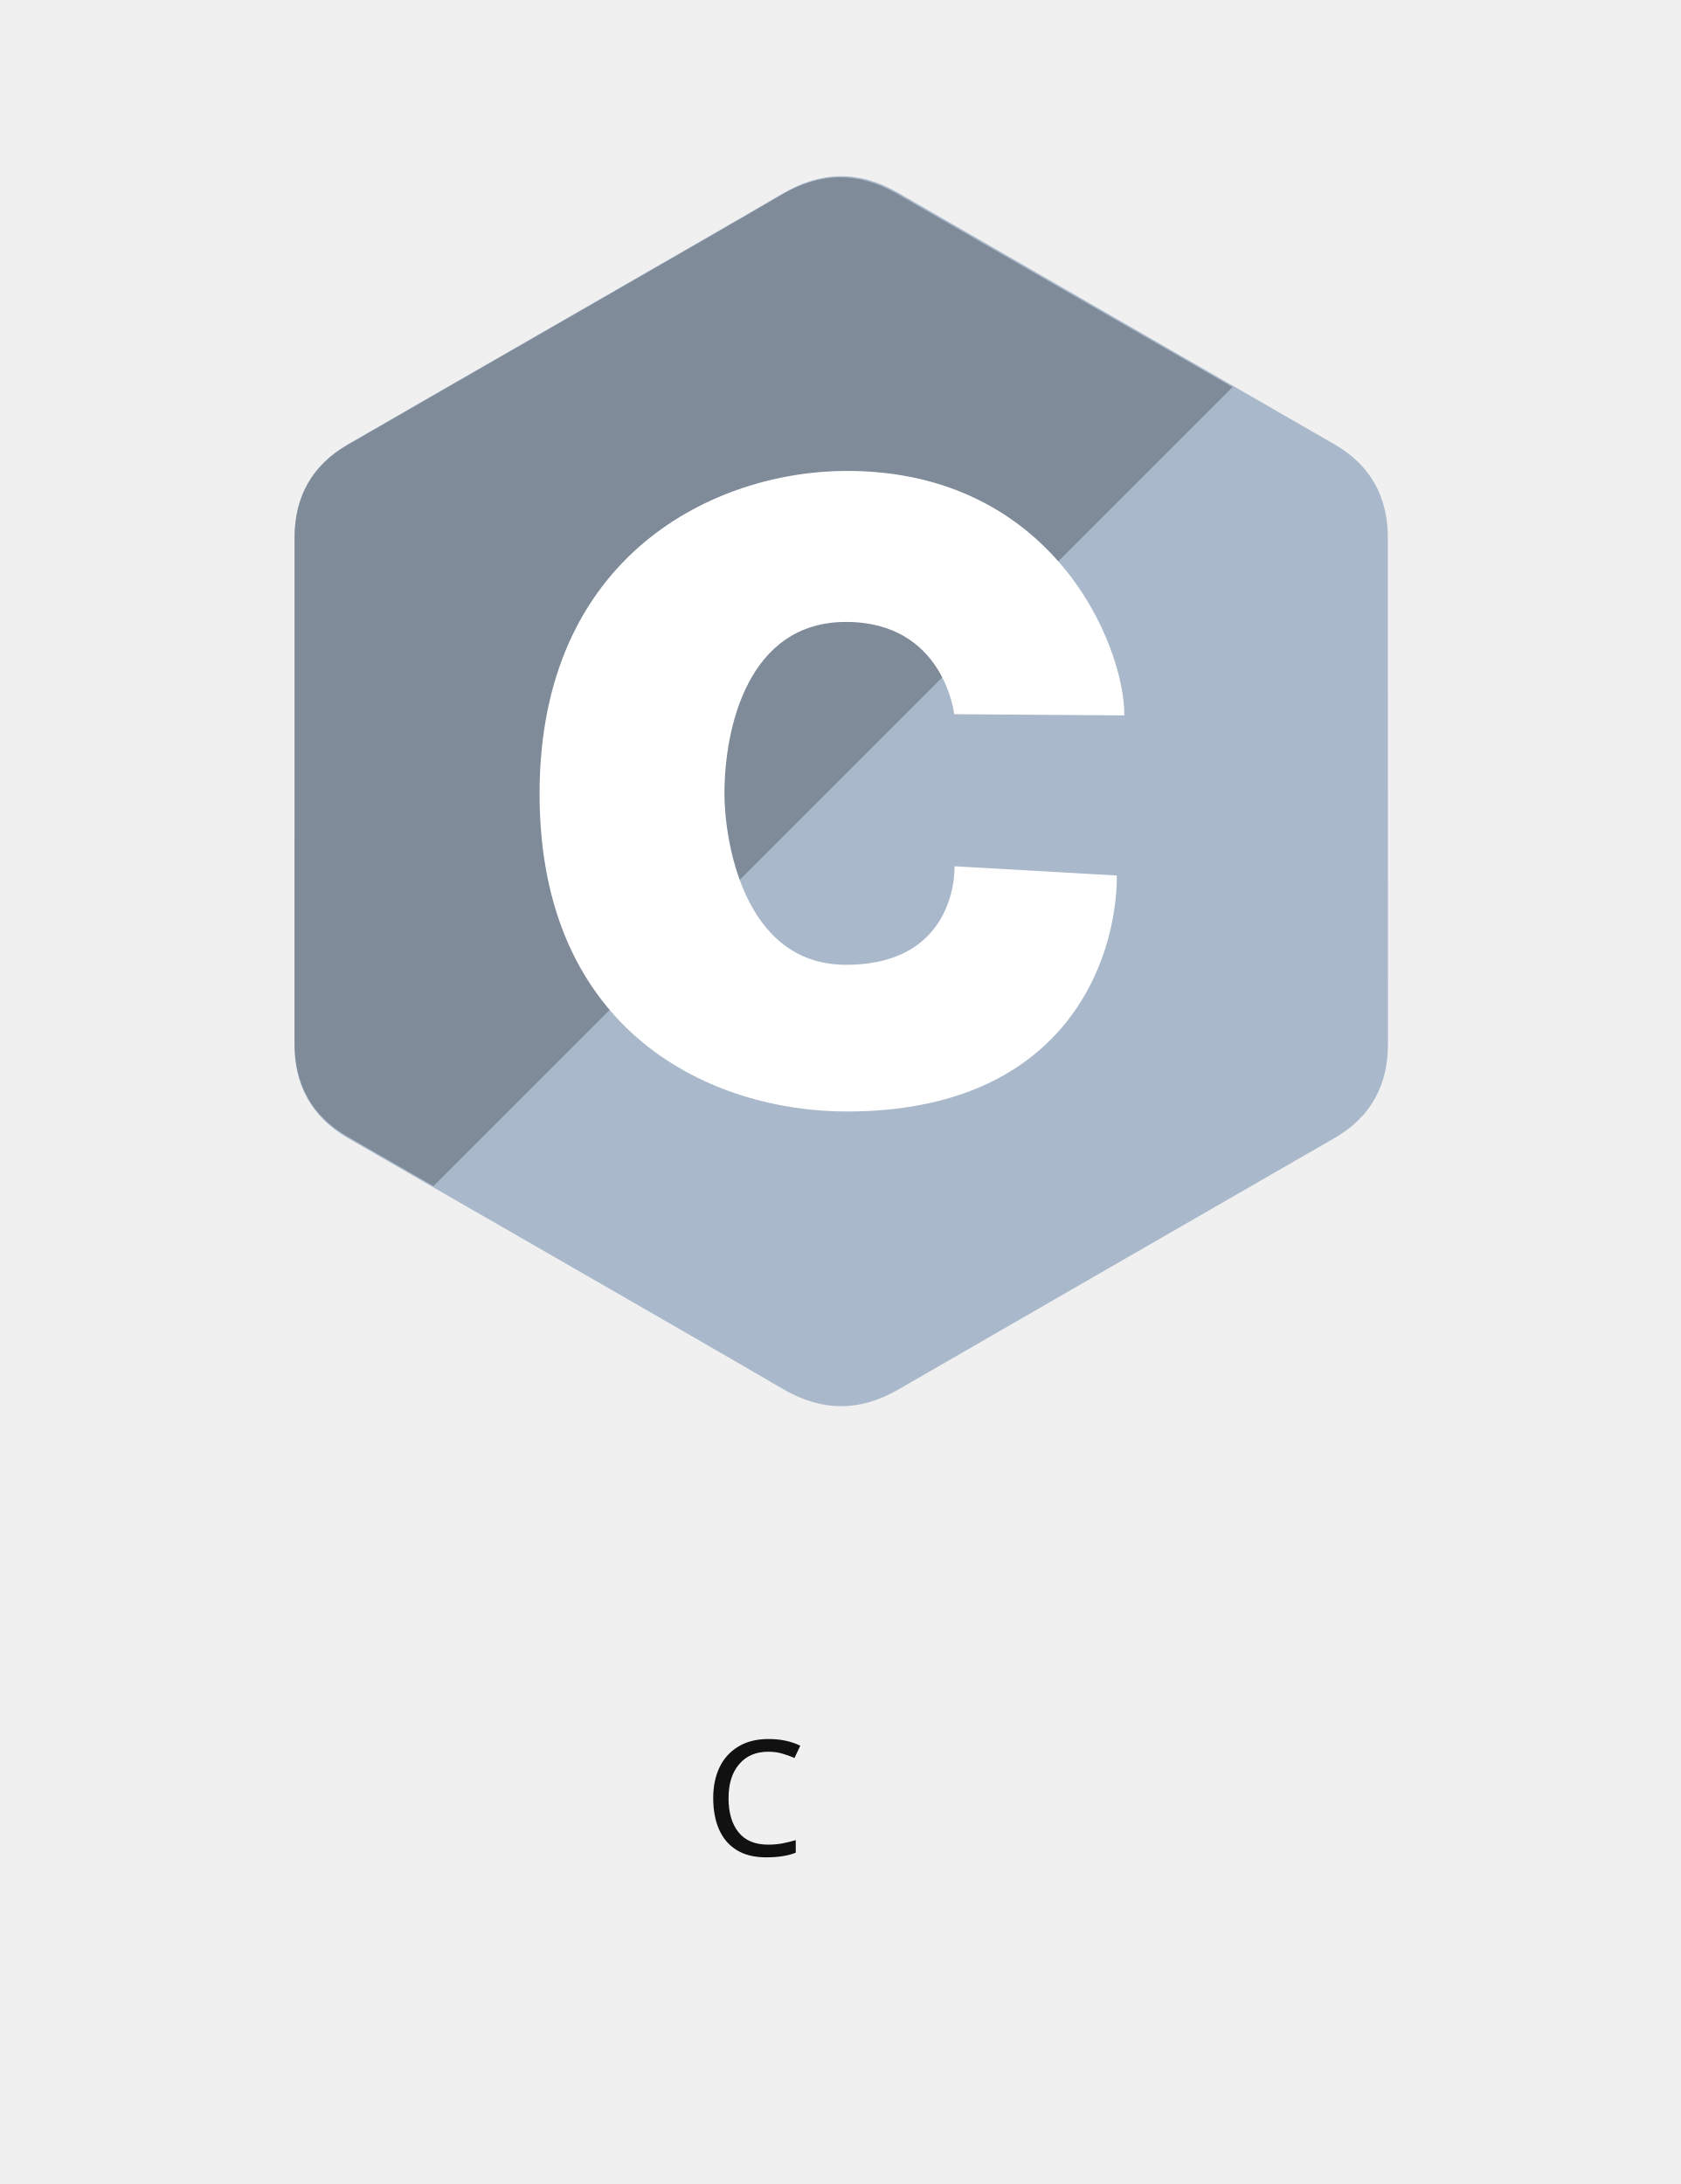
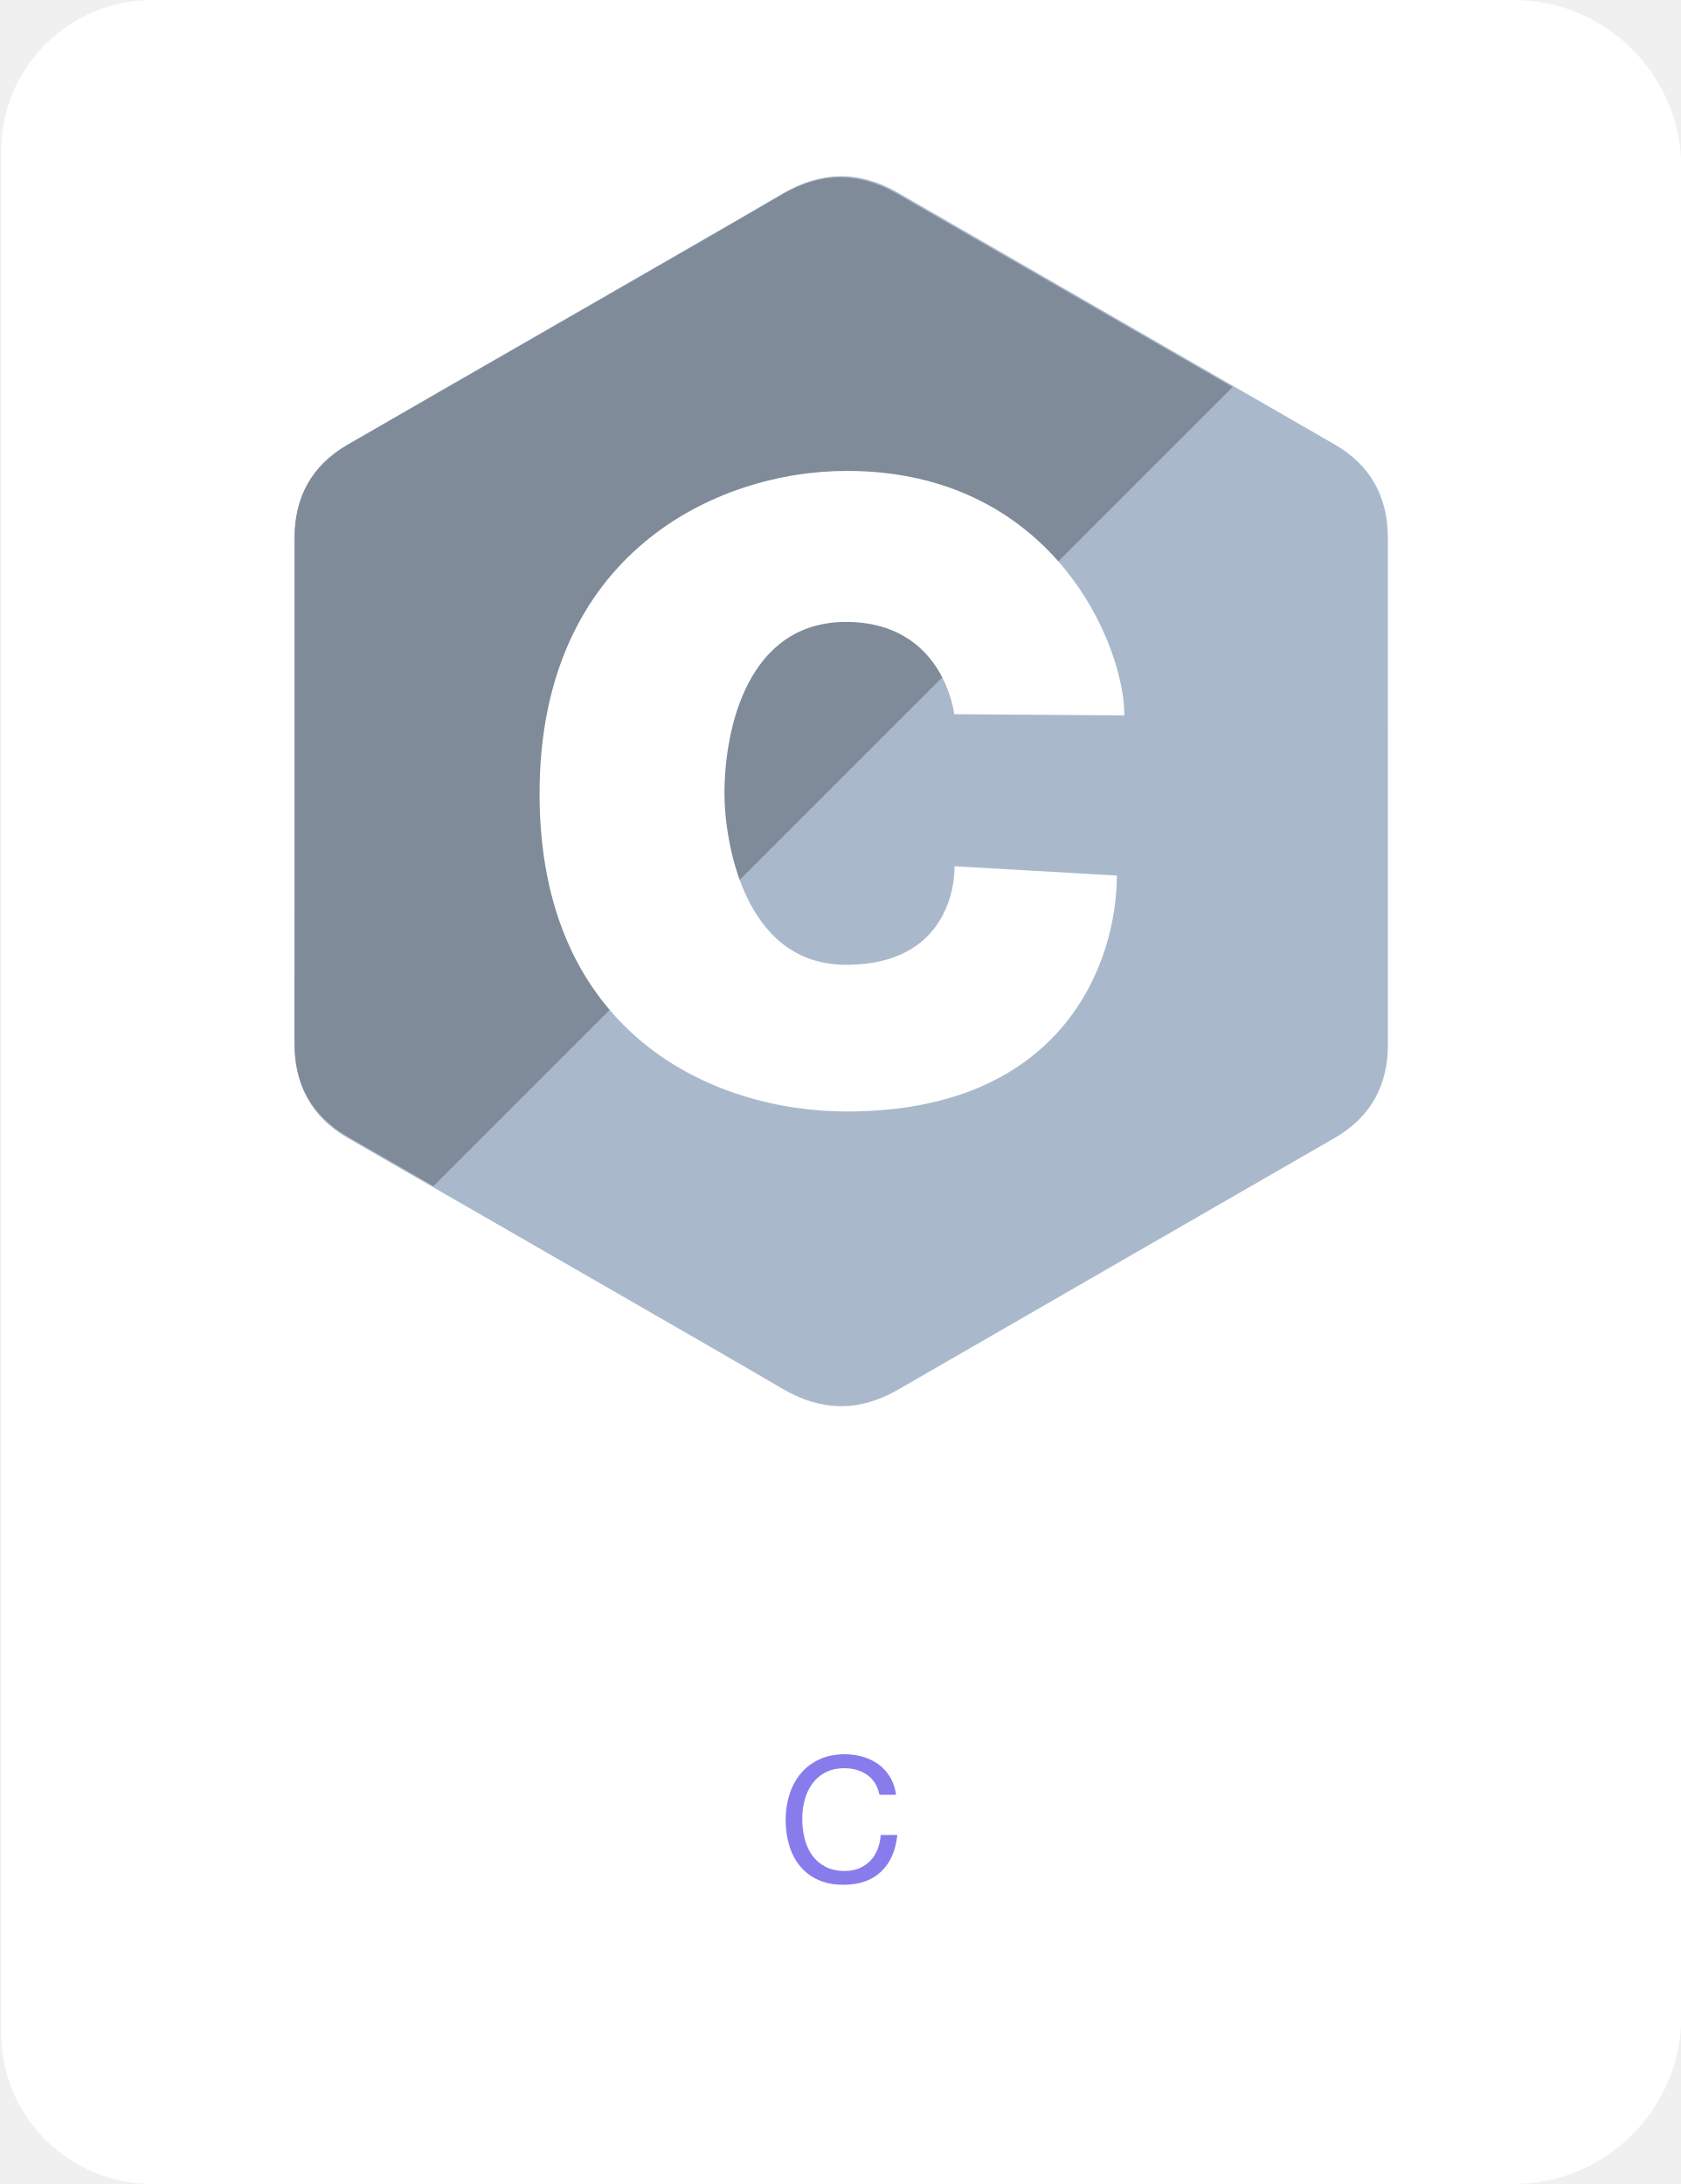
- <svg xmlns="http://www.w3.org/2000/svg" xmlns:ns1="http://vectornator.io" style="fill-rule:evenodd;clip-rule:evenodd;stroke-linecap:round;stroke-linejoin:round;" xml:space="preserve" version="1.1" viewBox="0 0 250 325">
+ <svg xmlns="http://www.w3.org/2000/svg" xmlns:ns1="http://vectornator.io" height="100%" style="fill-rule:nonzero;clip-rule:evenodd;stroke-linecap:round;stroke-linejoin:round;" xml:space="preserve" width="100%" version="1.1" viewBox="0 0 250 325">
  <defs />
  <g id="Layer 1" ns1:layerName="Layer 1">
-     <text x="0" font-family="CourierNewPSMT" y="0" text-anchor="middle" ns1:text="C" fill="#111111" font-size="24" ns1:width="251.908" opacity="1" transform="matrix(1 0 0 1 -1.23922 256.156)">
-       <tspan x="125.954" y="20" textLength="14.402">
- C</tspan>
-     </text>
-     <path d="M206.505+80.034C206.504+76.957+205.846+74.237+204.516+71.904C203.21+69.608+201.254+67.685+198.63+66.164C176.972+53.663+155.292+41.201+133.641+28.688C127.804+25.315+122.144+25.438+116.35+28.86C107.729+33.949+64.568+58.7+51.707+66.157C46.41+69.226+43.833+73.923+43.831+80.029C43.823+105.168+43.831+130.306+43.823+155.446C43.825+158.456+44.454+161.123+45.725+163.422C47.032+165.786+49.015+167.762+51.7+169.318C64.562+176.775+107.729+201.524+116.347+206.615C122.144+210.038+127.804+210.16+133.643+206.786C155.294+194.273+176.975+181.811+198.637+169.311C201.322+167.755+203.305+165.778+204.612+163.416C205.881+161.116+206.512+158.45+206.513+155.439C206.513+155.439+206.513+105.174+206.505+80.034" opacity="1" fill="#a9b9cb" />
-     <path d="M133.494+28.852C127.666+25.488+122.016+25.61+116.232+29.023C107.625+34.099+64.534+58.786+51.694+66.224C46.406+69.285+43.833+73.97+43.831+80.059C43.823+105.133+43.831+130.207+43.823+155.281C43.825+158.283+44.453+160.943+45.722+163.236C47.027+165.594+49.007+167.565+51.687+169.117C55.954+171.583+60.224+174.045+64.498+176.501L183.397+57.603C166.76+48.023+150.12+38.451+133.494+28.852" opacity="1" fill="#7f8b99" />
-     <path d="M141.981+106.278L167.299+106.457C167.299+95.908+156.621+70.075+126.008+70.075C106.504+70.075+80.283+82.475+80.283+118.126C80.283+153.776+105.987+165.401+126.008+165.401C158.43+165.401+166.179+142.966+166.179+130.288L142.025+128.907C142.025+128.907+142.671+143.571+125.879+143.571C110.379+143.571+107.793+124.584+107.793+118.126C107.793+108.309+111.284+92.55+125.879+92.55C140.476+92.55+141.981+106.278+141.981+106.278" opacity="1" fill="#ffffff" />
+     <path d="M22.668+0L225.168+0C238.975+0+250.168+11.193+250.168+25L250.168+300C250.168+313.807+238.975+325+225.168+325L22.668+325C10.242+325+0.168+314.926+0.168+302.5L0.168+22.5C0.168+10.074+10.242+0+22.668+0Z" opacity="1" fill="#ffffff" />
+     <path d="M206.505+80.034C206.504+76.957+205.846+74.237+204.516+71.904C203.21+69.608+201.254+67.685+198.63+66.164C176.972+53.663+155.292+41.201+133.641+28.688C127.804+25.315+122.144+25.438+116.35+28.86C107.729+33.949+64.568+58.7+51.707+66.157C46.41+69.226+43.833+73.923+43.831+80.029C43.823+105.168+43.831+130.306+43.823+155.446C43.825+158.456+44.454+161.123+45.725+163.422C47.032+165.786+49.015+167.762+51.7+169.318C64.562+176.775+107.729+201.524+116.347+206.615C122.144+210.038+127.804+210.16+133.643+206.786C155.294+194.273+176.975+181.811+198.637+169.311C201.322+167.755+203.305+165.778+204.612+163.416C205.881+161.116+206.512+158.45+206.513+155.439C206.513+155.439+206.513+105.174+206.505+80.034" fill-rule="evenodd" fill="#a9b9cb" opacity="1" />
+     <path d="M133.494+28.852C127.666+25.488+122.016+25.61+116.232+29.023C107.625+34.099+64.534+58.786+51.694+66.224C46.406+69.285+43.833+73.97+43.831+80.059C43.823+105.133+43.831+130.207+43.823+155.281C43.825+158.283+44.453+160.943+45.722+163.236C47.027+165.594+49.007+167.565+51.687+169.117C55.954+171.583+60.224+174.045+64.498+176.501L183.397+57.603C166.76+48.023+150.12+38.451+133.494+28.852" fill-rule="evenodd" fill="#7f8b99" opacity="1" />
+     <path d="M141.981+106.278L167.299+106.457C167.299+95.908+156.621+70.075+126.008+70.075C106.504+70.075+80.283+82.475+80.283+118.126C80.283+153.776+105.987+165.401+126.008+165.401C158.43+165.401+166.179+142.966+166.179+130.288L142.025+128.907C142.025+128.907+142.671+143.571+125.879+143.571C110.379+143.571+107.793+124.584+107.793+118.126C107.793+108.309+111.284+92.55+125.879+92.55C140.476+92.55+141.981+106.278+141.981+106.278" fill-rule="evenodd" fill="#ffffff" opacity="1" />
+     <g opacity="1">
+       <path d="M130.862+267.082L133.332+267.082C133.193+266.094+132.899+265.223+132.448+264.469C131.997+263.715+131.434+263.087+130.758+262.584C130.082+262.082+129.311+261.7+128.444+261.44C127.577+261.18+126.659+261.05+125.688+261.05C124.267+261.05+123.006+261.306+121.905+261.817C120.804+262.329+119.886+263.026+119.149+263.91C118.412+264.794+117.853+265.83+117.472+267.017C117.091+268.205+116.9+269.474+116.9+270.826C116.9+272.178+117.078+273.444+117.433+274.622C117.788+275.801+118.321+276.824+119.032+277.69C119.743+278.557+120.635+279.237+121.71+279.731C122.785+280.225+124.041+280.472+125.48+280.472C127.855+280.472+129.727+279.822+131.096+278.522C132.465+277.222+133.271+275.402+133.514+273.062L131.044+273.062C130.992+273.825+130.836+274.536+130.576+275.194C130.316+275.853+129.956+276.421+129.497+276.897C129.038+277.374+128.492+277.747+127.859+278.015C127.226+278.284+126.503+278.418+125.688+278.418C124.579+278.418+123.625+278.21+122.828+277.794C122.031+277.378+121.376+276.819+120.865+276.117C120.354+275.415+119.977+274.592+119.734+273.647C119.491+272.703+119.37+271.702+119.37+270.644C119.37+269.674+119.491+268.738+119.734+267.836C119.977+266.935+120.354+266.133+120.865+265.431C121.376+264.729+122.026+264.17+122.815+263.754C123.604+263.338+124.553+263.13+125.662+263.13C126.962+263.13+128.084+263.46+129.029+264.118C129.974+264.777+130.585+265.765+130.862+267.082Z" opacity="1" fill="#887bec" />
+     </g>
  </g>
</svg>
